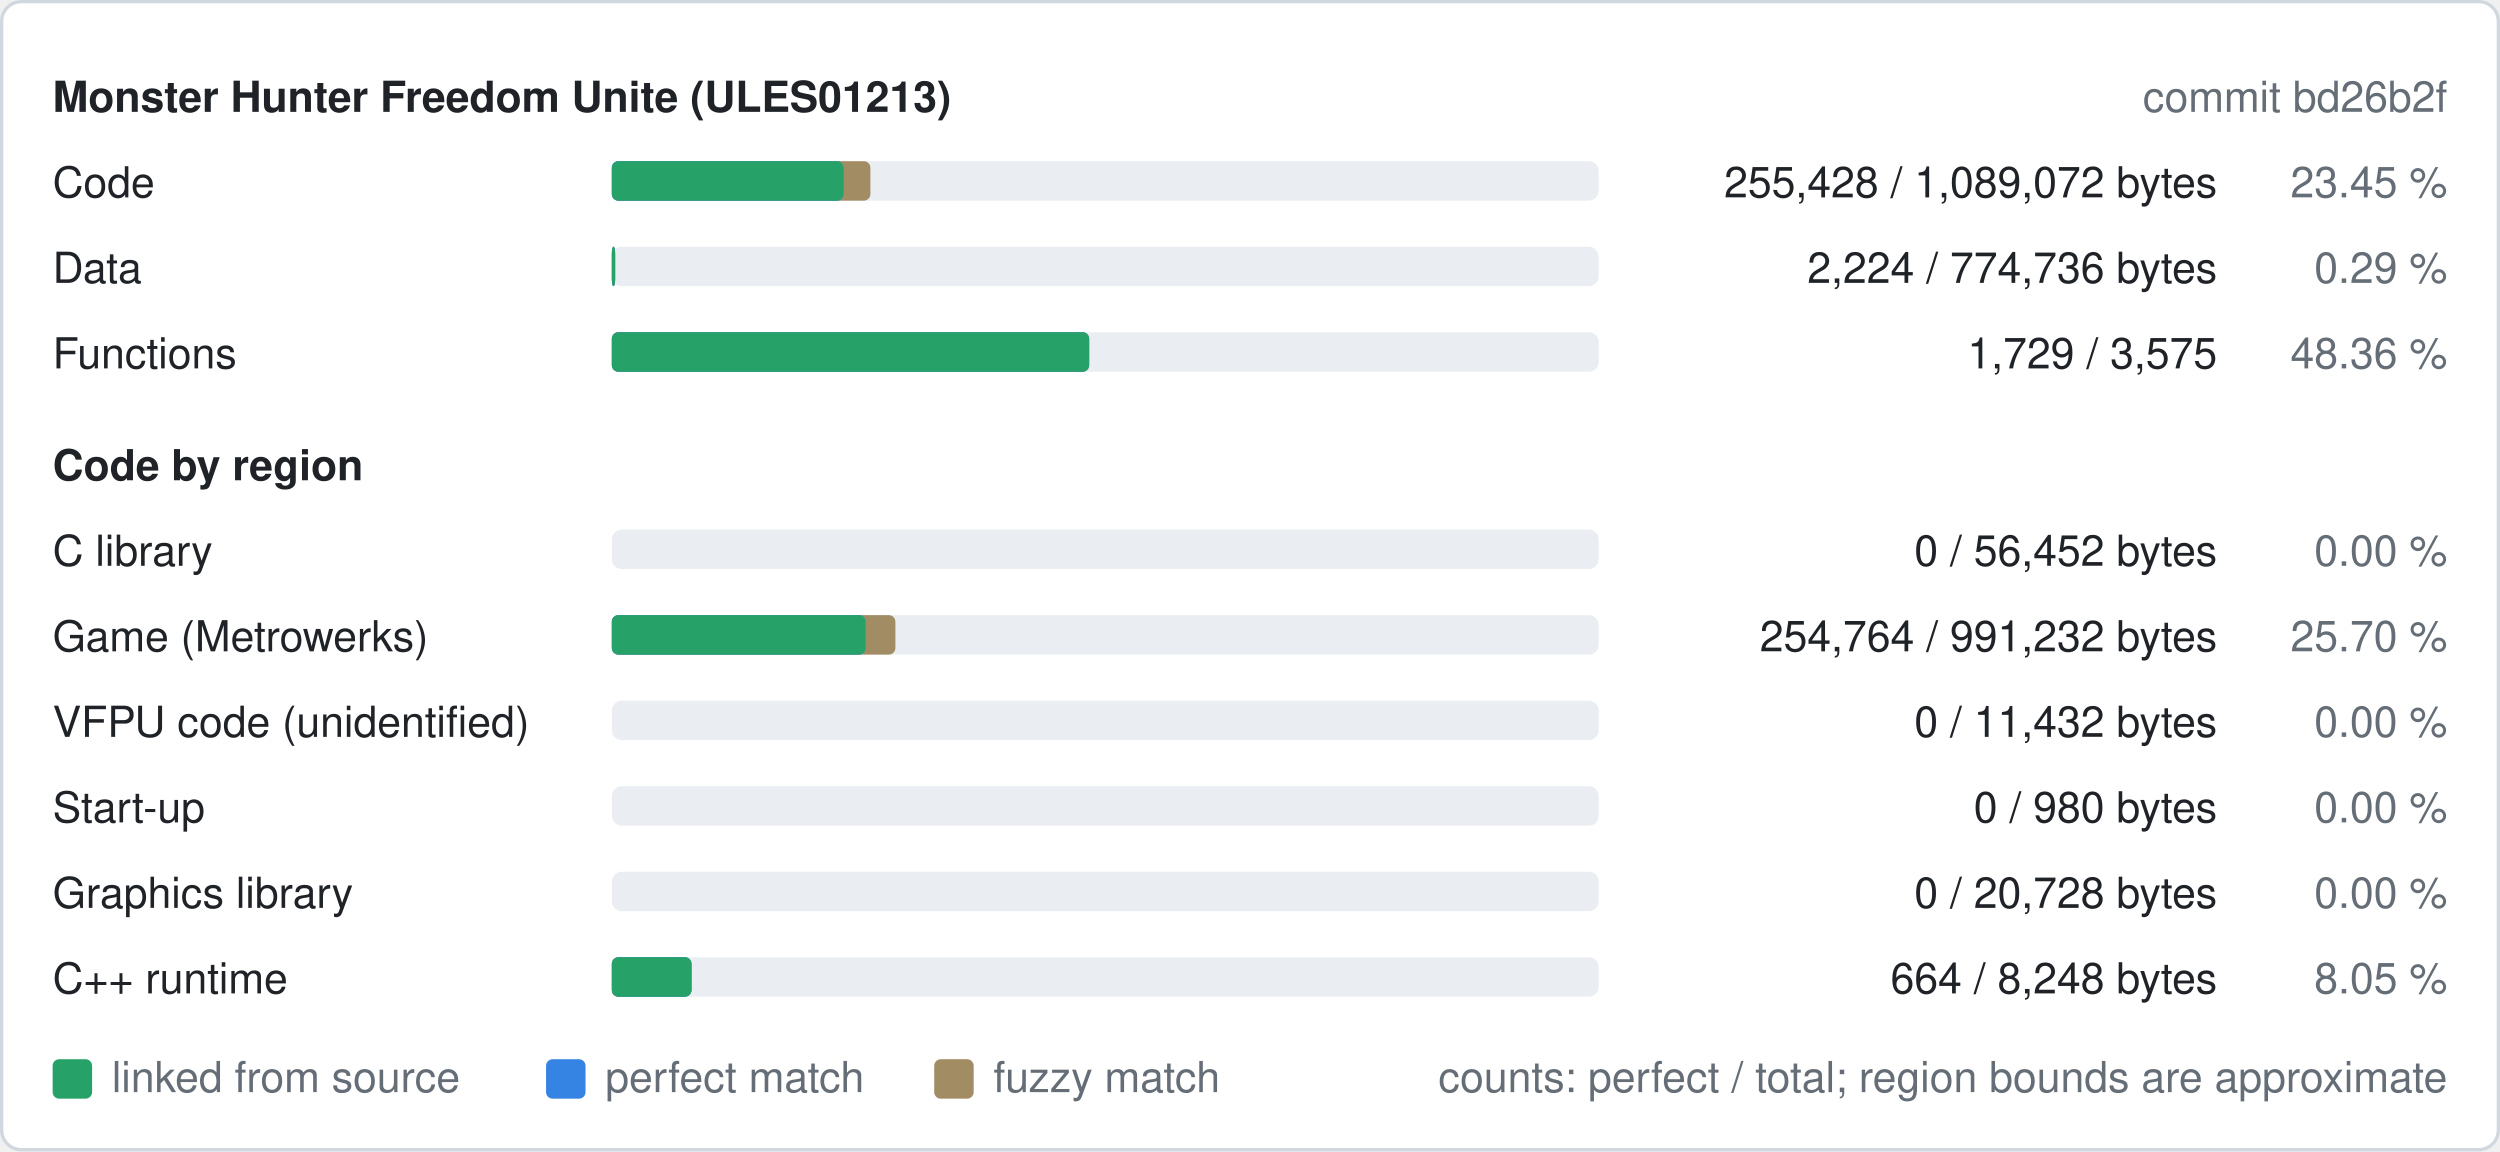
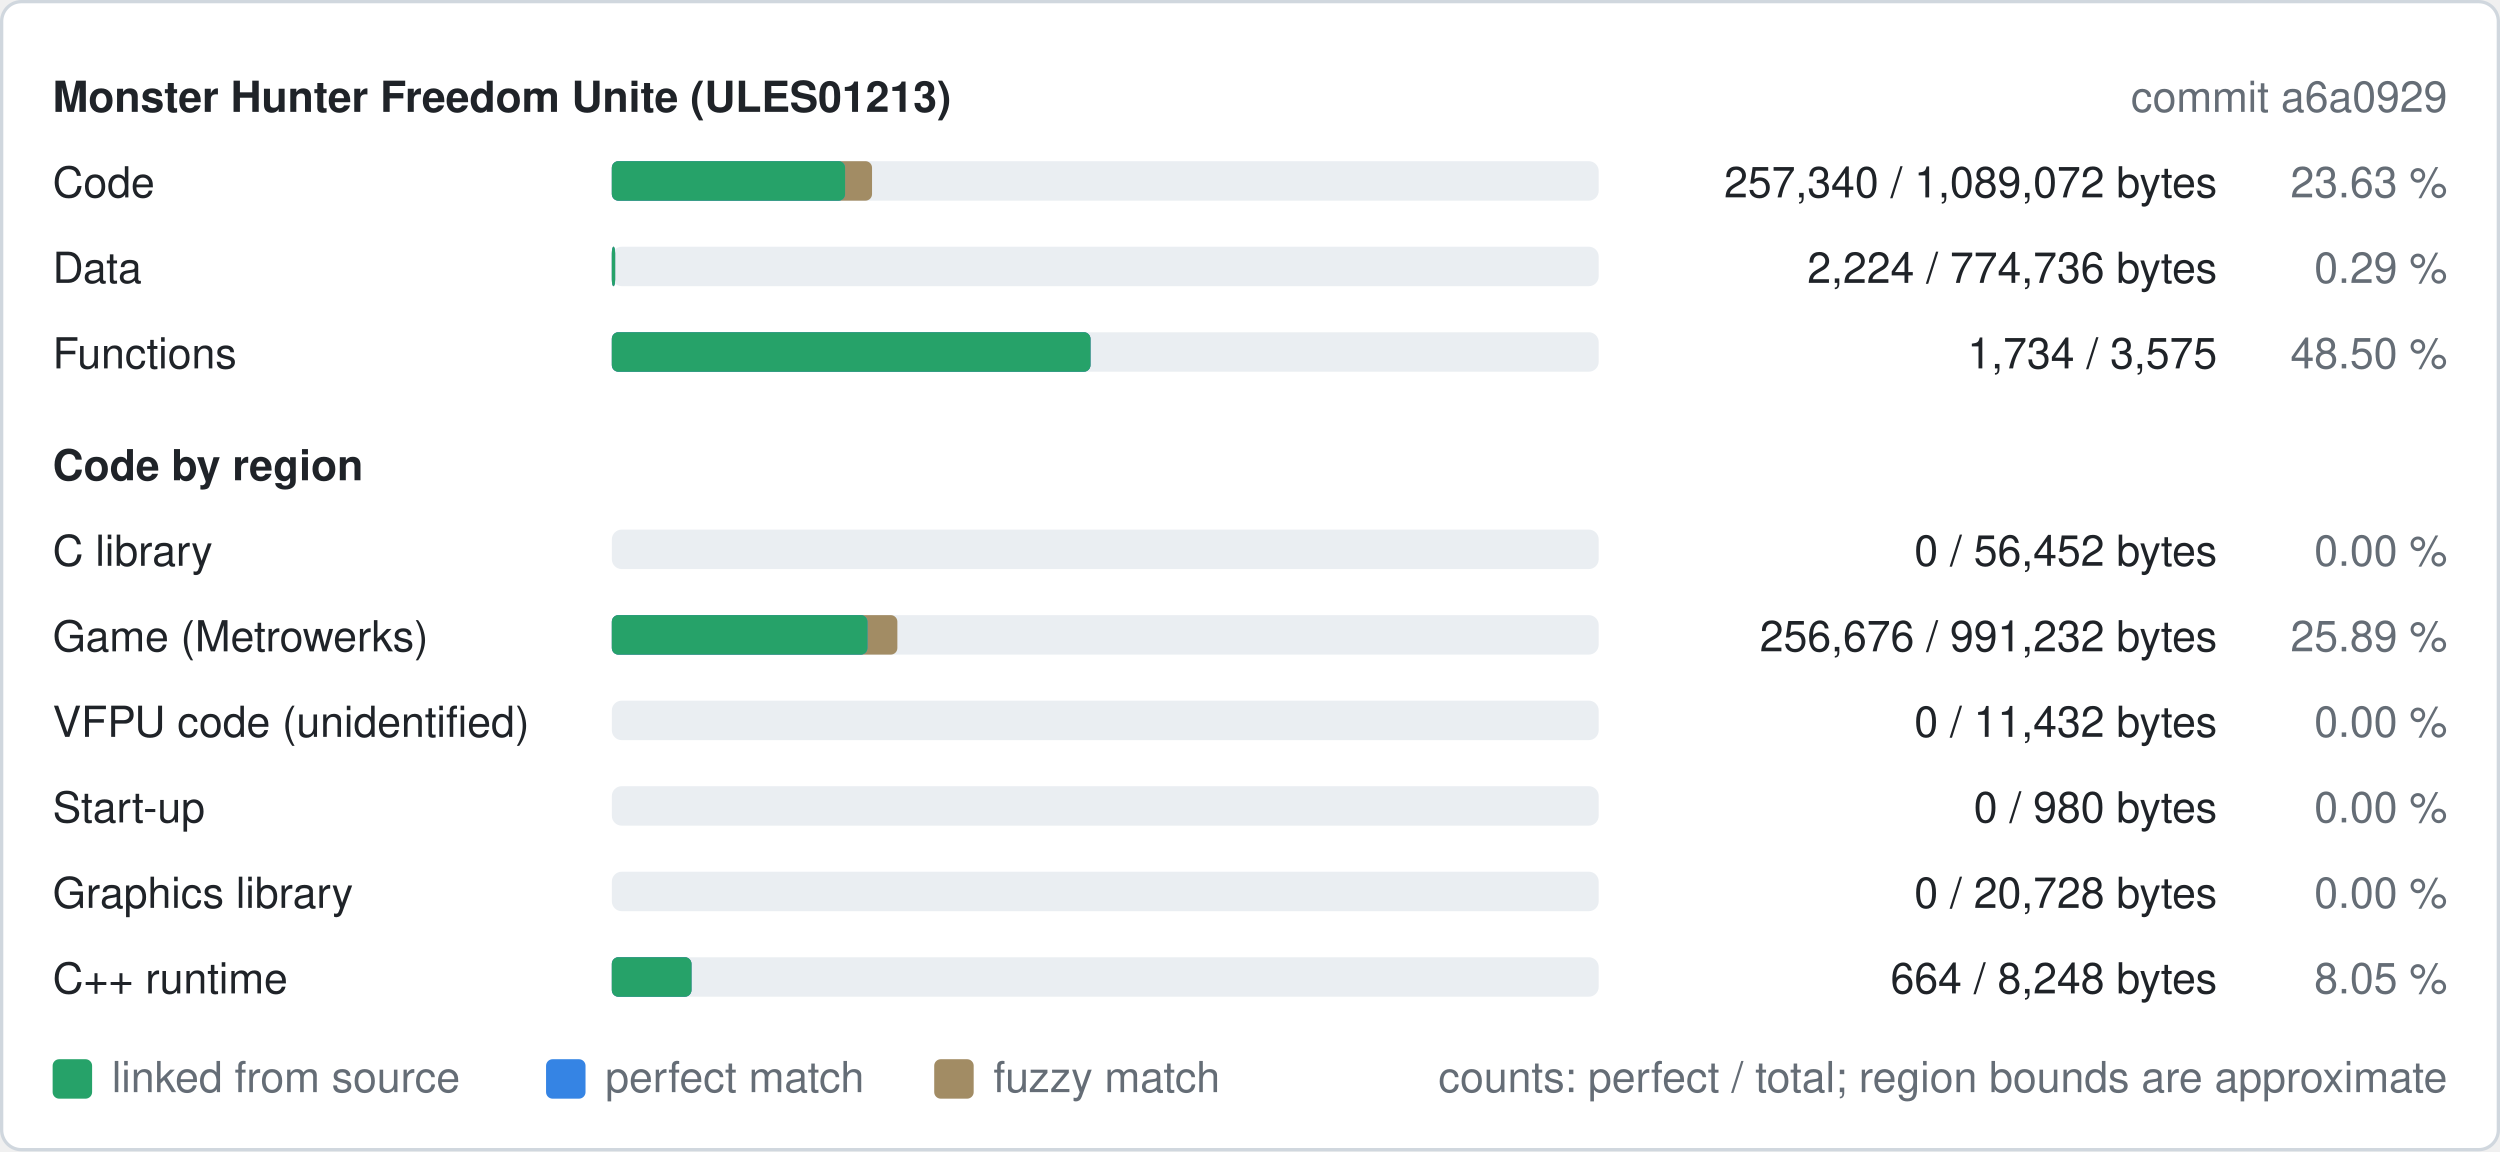
<svg xmlns="http://www.w3.org/2000/svg" width="760" height="350" viewBox="0 0 760 350" role="img" aria-label="Decompilation progress of ULES01213">
  <style>
text{font-family:-apple-system,BlinkMacSystemFont,"Segoe UI",Helvetica,Arial,sans-serif;font-size:13px}
.b{font-weight:600}
.bg{fill:#ffffff;stroke:#d0d7de}.t{fill:#1f2328}.m{fill:#656d76}.track{fill:#eaeef2}.fuzzy{fill:#a28c64}.perfect{fill:#3584e4}.linked{fill:#26a269}
@media (prefers-color-scheme: dark){.bg{fill:#0d1117;stroke:#30363d}.t{fill:#e6edf3}.m{fill:#8d96a0}.track{fill:#21262d}.fuzzy{fill:#a28c64}.perfect{fill:#3584e4}.linked{fill:#2ec27e}}
</style>
  <rect class="bg" x="0.5" y="0.5" width="759" height="349" rx="6" />
  <text class="t b" x="16" y="34">Monster Hunter Freedom Unite (ULES01213)</text>
-   <text class="m" x="744" y="34" text-anchor="end">commit bd26b2f</text>
+   <text class="m" x="744" y="34" text-anchor="end">commit a6a0929</text>
  <text class="t" x="16" y="60">Code</text>
  <rect class="track" x="186" y="49" width="300" height="12" rx="3" />
-   <rect class="fuzzy" x="186" y="49" width="78.6" height="12" rx="2" />
-   <rect class="perfect" x="186" y="49" width="70.4" height="12" rx="2" />
-   <rect class="linked" x="186" y="49" width="70.4" height="12" rx="2" />
-   <text class="t" x="674" y="60" text-anchor="end">255,428 / 1,089,072 bytes</text>
-   <text class="m" x="744" y="60" text-anchor="end">23.45 %</text>
+   <rect class="fuzzy" x="186" y="49" width="79.1" height="12" rx="2" />
+   <rect class="perfect" x="186" y="49" width="70.9" height="12" rx="2" />
+   <rect class="linked" x="186" y="49" width="70.9" height="12" rx="2" />
+   <text class="t" x="674" y="60" text-anchor="end">257,340 / 1,089,072 bytes</text>
+   <text class="m" x="744" y="60" text-anchor="end">23.63 %</text>
  <text class="t" x="16" y="86">Data</text>
  <rect class="track" x="186" y="75" width="300" height="12" rx="3" />
  <rect class="fuzzy" x="186" y="75" width="1.0" height="12" rx="2" />
  <rect class="perfect" x="186" y="75" width="1.0" height="12" rx="2" />
  <rect class="linked" x="186" y="75" width="1.0" height="12" rx="2" />
  <text class="t" x="674" y="86" text-anchor="end">2,224 / 774,736 bytes</text>
  <text class="m" x="744" y="86" text-anchor="end">0.29 %</text>
  <text class="t" x="16" y="112">Functions</text>
  <rect class="track" x="186" y="101" width="300" height="12" rx="3" />
-   <rect class="fuzzy" x="186" y="101" width="145.1" height="12" rx="2" />
-   <rect class="perfect" x="186" y="101" width="145.1" height="12" rx="2" />
-   <rect class="linked" x="186" y="101" width="145.1" height="12" rx="2" />
-   <text class="t" x="674" y="112" text-anchor="end">1,729 / 3,575</text>
-   <text class="m" x="744" y="112" text-anchor="end">48.36 %</text>
+   <rect class="fuzzy" x="186" y="101" width="145.5" height="12" rx="2" />
+   <rect class="perfect" x="186" y="101" width="145.5" height="12" rx="2" />
+   <rect class="linked" x="186" y="101" width="145.5" height="12" rx="2" />
+   <text class="t" x="674" y="112" text-anchor="end">1,734 / 3,575</text>
+   <text class="m" x="744" y="112" text-anchor="end">48.50 %</text>
  <text class="t b" x="16" y="146">Code by region</text>
  <text class="t" x="16" y="172">C library</text>
  <rect class="track" x="186" y="161" width="300" height="12" rx="3" />
  <text class="t" x="674" y="172" text-anchor="end">0 / 56,452 bytes</text>
  <text class="m" x="744" y="172" text-anchor="end">0.00 %</text>
  <text class="t" x="16" y="198">Game (Metrowerks)</text>
  <rect class="track" x="186" y="187" width="300" height="12" rx="3" />
-   <rect class="fuzzy" x="186" y="187" width="86.2" height="12" rx="2" />
-   <rect class="perfect" x="186" y="187" width="77.1" height="12" rx="2" />
-   <rect class="linked" x="186" y="187" width="77.1" height="12" rx="2" />
-   <text class="t" x="674" y="198" text-anchor="end">254,764 / 991,232 bytes</text>
-   <text class="m" x="744" y="198" text-anchor="end">25.70 %</text>
+   <rect class="fuzzy" x="186" y="187" width="86.8" height="12" rx="2" />
+   <rect class="perfect" x="186" y="187" width="77.7" height="12" rx="2" />
+   <rect class="linked" x="186" y="187" width="77.7" height="12" rx="2" />
+   <text class="t" x="674" y="198" text-anchor="end">256,676 / 991,232 bytes</text>
+   <text class="m" x="744" y="198" text-anchor="end">25.89 %</text>
  <text class="t" x="16" y="224">VFPU code (unidentified)</text>
  <rect class="track" x="186" y="213" width="300" height="12" rx="3" />
  <text class="t" x="674" y="224" text-anchor="end">0 / 11,432 bytes</text>
  <text class="m" x="744" y="224" text-anchor="end">0.00 %</text>
  <text class="t" x="16" y="250">Start-up</text>
  <rect class="track" x="186" y="239" width="300" height="12" rx="3" />
  <text class="t" x="674" y="250" text-anchor="end">0 / 980 bytes</text>
  <text class="m" x="744" y="250" text-anchor="end">0.00 %</text>
  <text class="t" x="16" y="276">Graphics library</text>
  <rect class="track" x="186" y="265" width="300" height="12" rx="3" />
  <text class="t" x="674" y="276" text-anchor="end">0 / 20,728 bytes</text>
  <text class="m" x="744" y="276" text-anchor="end">0.00 %</text>
  <text class="t" x="16" y="302">C++ runtime</text>
  <rect class="track" x="186" y="291" width="300" height="12" rx="3" />
  <rect class="fuzzy" x="186" y="291" width="24.2" height="12" rx="2" />
  <rect class="perfect" x="186" y="291" width="24.2" height="12" rx="2" />
  <rect class="linked" x="186" y="291" width="24.2" height="12" rx="2" />
  <text class="t" x="674" y="302" text-anchor="end">664 / 8,248 bytes</text>
  <text class="m" x="744" y="302" text-anchor="end">8.05 %</text>
  <rect class="linked" x="16" y="322" width="12" height="12" rx="2" />
  <text class="m" x="34" y="332">linked from source</text>
  <rect class="perfect" x="166" y="322" width="12" height="12" rx="2" />
  <text class="m" x="184" y="332">perfect match</text>
  <rect class="fuzzy" x="284" y="322" width="12" height="12" rx="2" />
  <text class="m" x="302" y="332">fuzzy match</text>
  <text class="m" x="744" y="332" text-anchor="end">counts: perfect / total; region bounds are approximate</text>
</svg>
